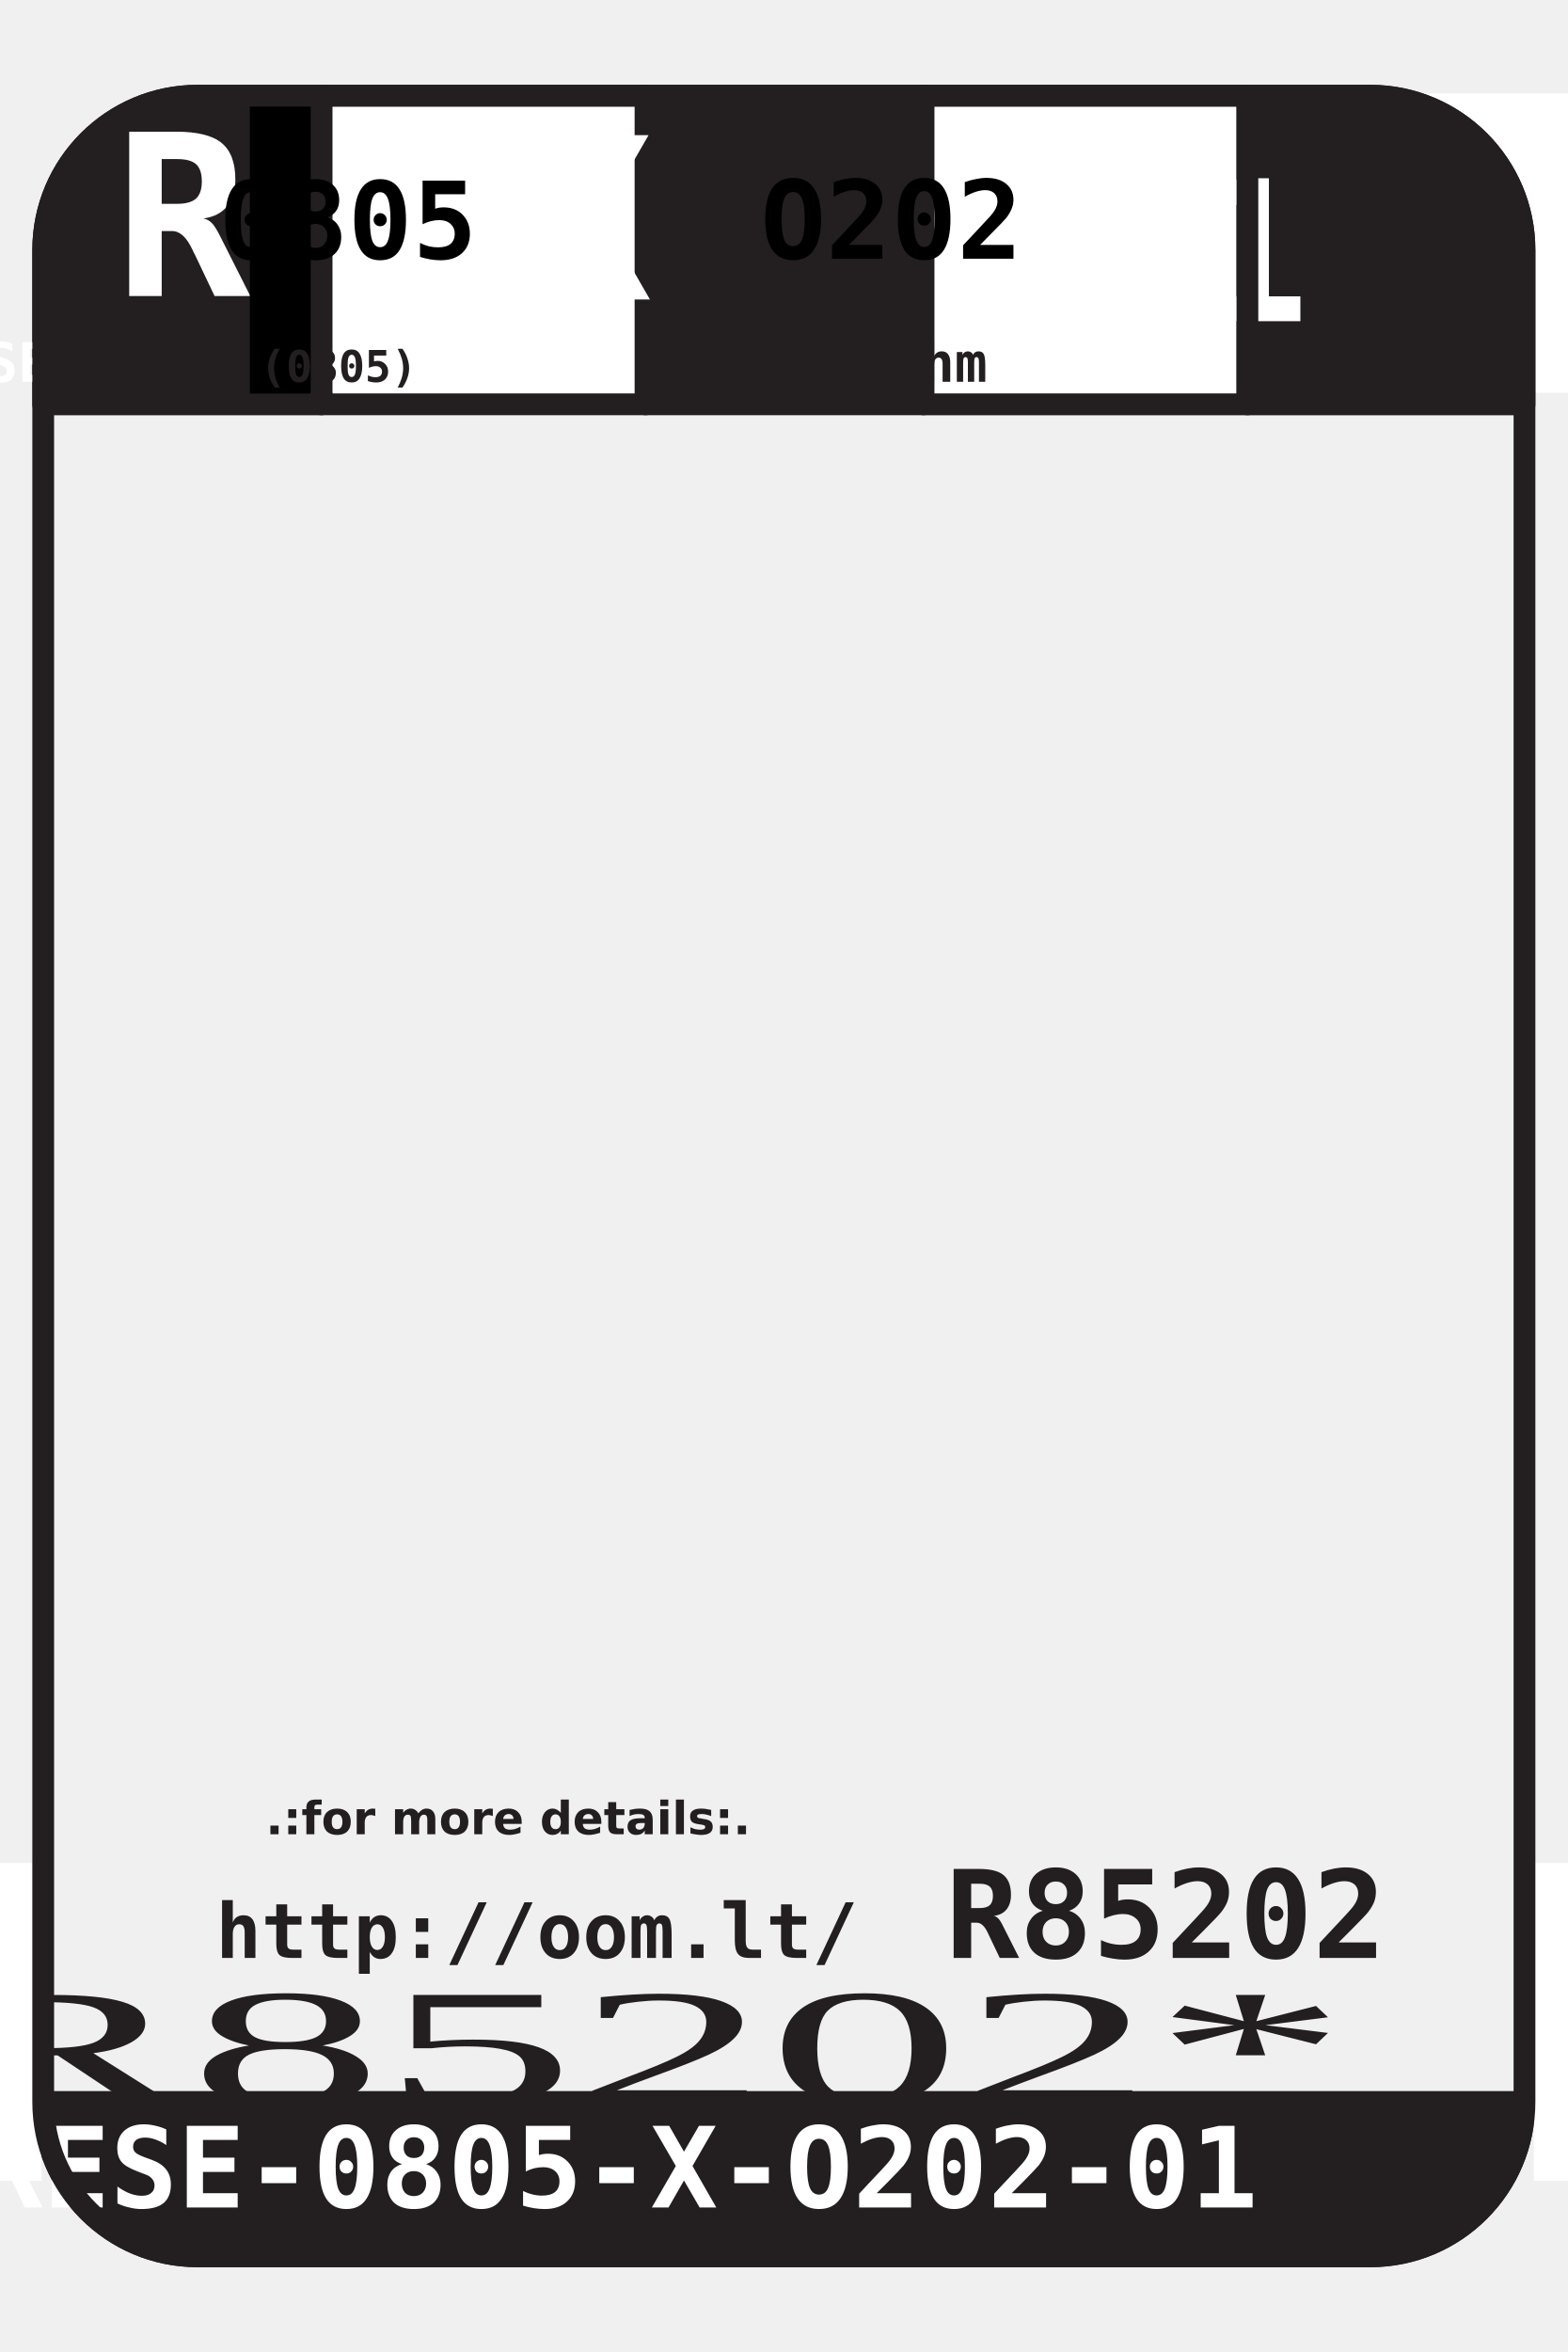
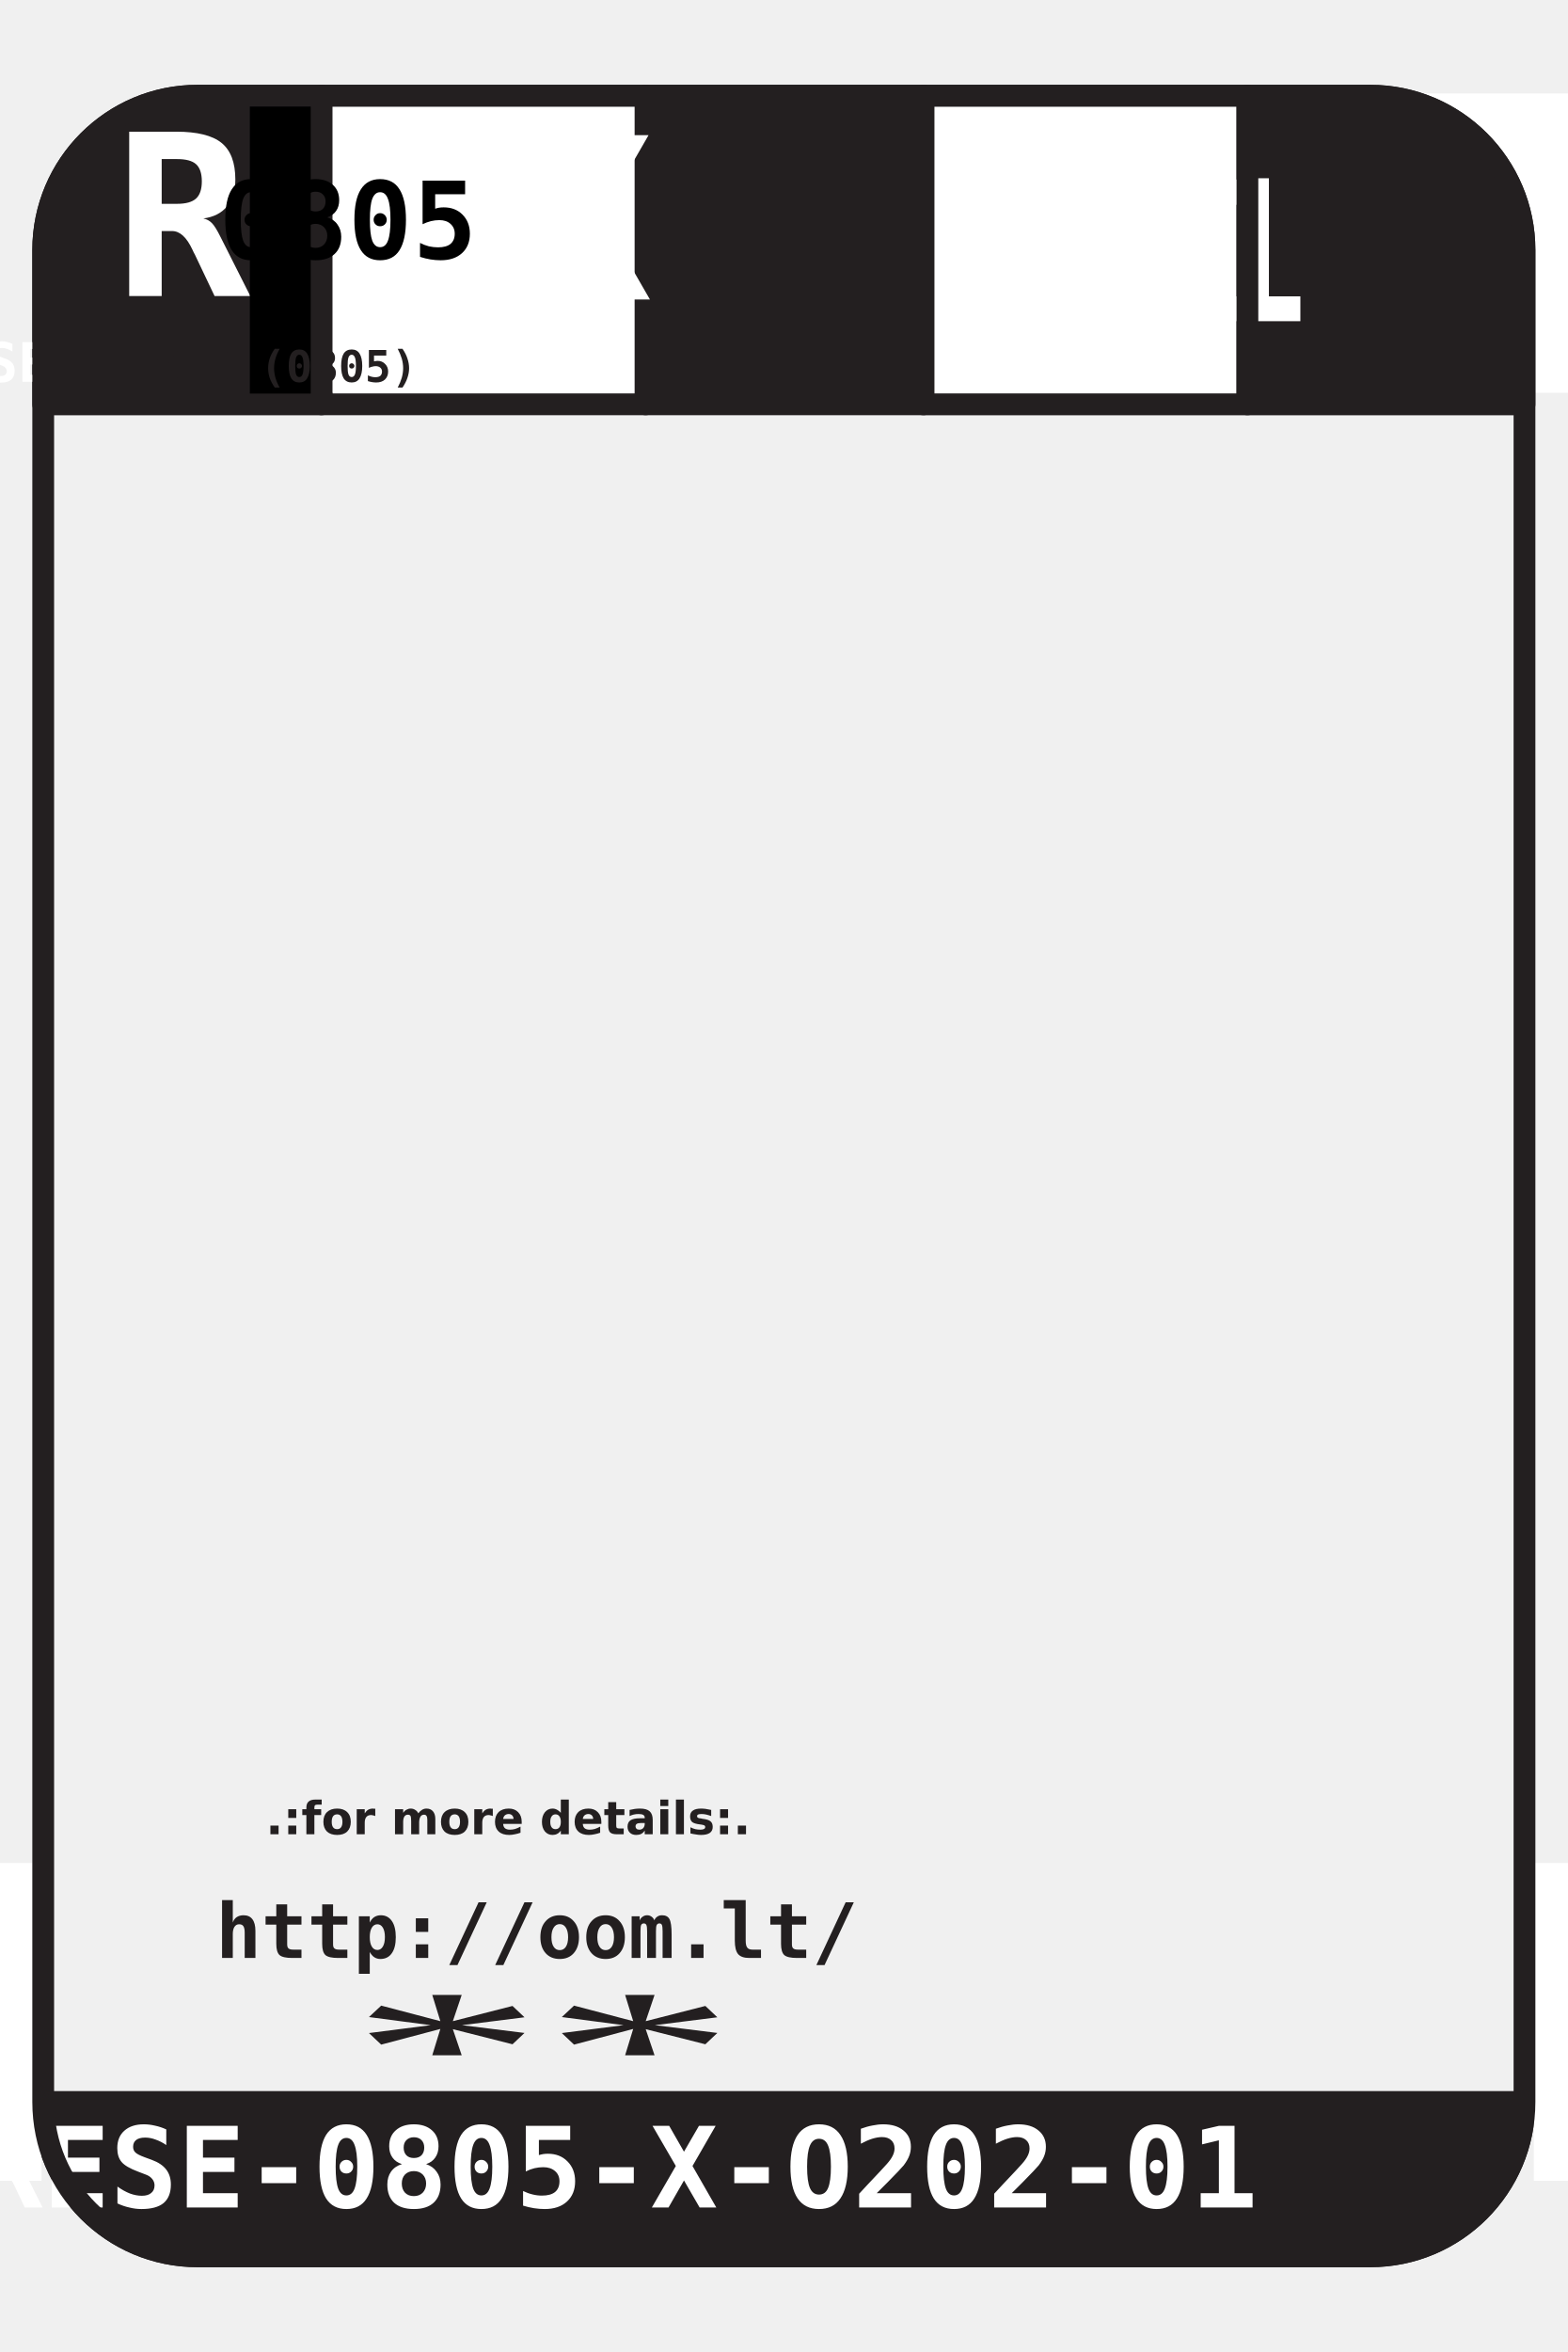
<svg xmlns="http://www.w3.org/2000/svg" xmlns:xlink="http://www.w3.org/1999/xlink" id="svg3419" version="1.1" width="180" height="270" xml:space="preserve">
  <defs id="defs3423" />
  <g id="g3427" transform="matrix(1.25,0,0,-1.25,0,270)">
    <path d="m 29.541,178.866 0,28.346 -11.4,0 c -7.826,0 -14.173,-6.347 -14.173,-14.173 l 0,-14.173 25.573,0 z" style="fill:#231f20;fill-opacity:1;fill-rule:evenodd;stroke:#231f20;stroke-width:2;stroke-linecap:round;stroke-linejoin:round;stroke-miterlimit:22.926;stroke-opacity:1;stroke-dasharray:none" id="path3593" />
    <text transform="scale(1,-1)" id="text3619" x="-214.58" y="-188.813" style="font-style:normal;font-variant:normal;font-weight:bold;font-stretch:normal;text-align:start;text-anchor:start;fill:#ffffff;font-family:DejaVu Sans Mono;-inkscape-font-specification:DejaVu Sans Mono Bold">
      <tspan style="font-size:20.706px;font-style:normal;font-variant:normal;font-weight:bold;font-stretch:normal;text-align:start;writing-mode:lr-tb;text-anchor:start;fill:#ffffff;fill-opacity:1;fill-rule:nonzero;stroke:none;font-family:DejaVu Sans Mono;-inkscape-font-specification:DejaVu Sans Mono Bold" x="10.522" y="-188.813" id="tspan3621">RESE</tspan>
    </text>
    <rect style="fill:#000000;stroke:none" id="rect3047" width="7.294" height="27.486" x="22.949" y="-207.342" transform="scale(1,-1)" />
    <rect style="fill:#ffffff;stroke:none" id="rect3047-7" width="121.861" height="27.486" x="30.154" y="-207.415" transform="scale(1,-1)" />
    <text transform="scale(1,-1)" id="text3439" x="71.998" y="-326.037" style="text-align:center;text-anchor:middle">
      <tspan style="font-size:6px;font-variant:normal;font-weight:bold;text-align:center;writing-mode:lr-tb;text-anchor:middle;fill:#231f20;fill-opacity:1;fill-rule:nonzero;stroke:none;font-family:Helvetica LT;-inkscape-font-specification:Helvetica LT Bold" id="tspan3441" y="-326.037" x="71.998" />
    </text>
    <text transform="matrix(1,0,0,-1,54.1817,47.5475)" id="text3443" x="17.943" y="0" style="text-anchor:middle;text-align:center">
      <tspan style="font-size:4.201px;font-variant:normal;font-weight:bold;writing-mode:lr-tb;fill:#231f20;fill-opacity:1;fill-rule:nonzero;stroke:none;font-family:DejaVu Sans;-inkscape-font-specification:DejaVu Sans Bold;text-anchor:middle;text-align:center;font-style:normal;font-stretch:normal" x="0" y="0" id="tspan3445">.:for more details:.</tspan>
    </text>
    <text transform="scale(1,-1)" id="text3447" x="56.807" y="-36.191" style="text-align:center;text-anchor:middle">
      <tspan style="font-size:7.001px;font-style:normal;font-variant:normal;font-weight:bold;font-stretch:normal;text-align:center;writing-mode:lr-tb;text-anchor:middle;fill:#231f20;fill-opacity:1;fill-rule:nonzero;stroke:none;font-family:DejaVu Sans Mono;-inkscape-font-specification:DejaVu Sans Mono Bold" x="56.807" y="-36.191" id="tspan3449">http://oom.lt/</tspan>
    </text>
    <text transform="scale(1,-1)" id="text3451" x="86.863" y="-36.191" style="text-align:start;text-anchor:start">
-       <tspan style="font-size:11.202px;font-variant:normal;font-weight:bold;text-align:start;writing-mode:lr-tb;text-anchor:start;fill:#231f20;fill-opacity:1;fill-rule:nonzero;stroke:none;font-family:DejaVu Sans Mono;-inkscape-font-specification:DejaVu Sans Mono Bold;font-style:normal;font-stretch:normal" x="86.863" y="-36.191" id="tspan3453">R85202</tspan>
+       <tspan style="font-size:11.202px;font-variant:normal;font-weight:bold;text-align:start;writing-mode:lr-tb;text-anchor:start;fill:#231f20;fill-opacity:1;fill-rule:nonzero;stroke:none;font-family:DejaVu Sans Mono;-inkscape-font-specification:DejaVu Sans Mono Bold;font-style:normal;font-stretch:normal" x="86.863" y="-36.191" id="tspan3453" />
    </text>
    <text transform="scale(1.531524,-0.6529443)" id="text3455" x="47.025" y="-35.078" style="font-size:23.13px;text-align:center;text-anchor:middle">
-       <tspan style="font-size:23.13px;font-variant:normal;font-weight:normal;text-align:center;writing-mode:lr-tb;text-anchor:middle;fill:#231f20;fill-opacity:1;fill-rule:nonzero;stroke:none;font-family:Free 3 of 9 Extended;-inkscape-font-specification:Free3of9Extended" x="47.025" y="-35.078" id="tspan3457">*R85202*</tspan>
+       <tspan style="font-size:23.13px;font-variant:normal;font-weight:normal;text-align:center;writing-mode:lr-tb;text-anchor:middle;fill:#231f20;fill-opacity:1;fill-rule:nonzero;stroke:none;font-family:Free 3 of 9 Extended;-inkscape-font-specification:Free3of9Extended" x="47.025" y="-35.078" id="tspan3457">**</tspan>
    </text>
    <path d="m 140.031,193.039 c 0,7.826 -6.347,14.173 -14.173,14.173 l -11.277,0 0,-28.346 25.451,0 0,14.173 z" style="fill:#231f20;fill-opacity:1;fill-rule:evenodd;stroke:#231f20;stroke-width:2;stroke-linecap:round;stroke-linejoin:round;stroke-miterlimit:22.926;stroke-opacity:1;stroke-dasharray:none" id="path3595" />
    <path d="m 59.305,207.213 25.512,0 0,-28.346 -25.512,0 0,28.346 z" style="fill:#231f20;fill-opacity:1;fill-rule:evenodd;stroke:#231f20;stroke-width:2;stroke-linecap:round;stroke-linejoin:round;stroke-miterlimit:22.926;stroke-opacity:1;stroke-dasharray:none" id="path3597" />
    <text transform="scale(1,-1)" id="text3603" x="127.539" y="-186.501" style="font-style:normal;font-variant:normal;font-weight:bold;font-stretch:normal;text-align:center;text-anchor:middle;fill:#ffffff;font-family:DejaVu Sans Mono;-inkscape-font-specification:DejaVu Sans Mono Bold">
      <tspan style="font-size:18px;font-style:normal;font-variant:normal;font-weight:bold;font-stretch:normal;text-align:center;writing-mode:lr-tb;text-anchor:middle;fill:#ffffff;fill-opacity:1;fill-rule:nonzero;stroke:none;font-family:DejaVu Sans Mono;-inkscape-font-specification:DejaVu Sans Mono Bold" x="127.539" y="-186.501" id="tspan3605">01</tspan>
    </text>
    <path d="m 29.541,207.213 29.764,0 0,-28.346 -29.764,0 0,28.346 z" style="fill:none;stroke:#231f20;stroke-width:2;stroke-linecap:round;stroke-linejoin:round;stroke-miterlimit:22.926;stroke-opacity:1;stroke-dasharray:none" id="path3607" />
    <path d="m 84.817,207.212 29.764,0 0,-28.346 -29.764,0 0,28.346 z" style="fill:none;stroke:#231f20;stroke-width:2;stroke-linecap:round;stroke-linejoin:round;stroke-miterlimit:22.926;stroke-opacity:1;stroke-dasharray:none" id="path3609" />
    <text transform="scale(1,-1)" id="text3611" x="44.674" y="-192.239" style="font-size:8.444px;font-style:normal;font-variant:normal;font-weight:bold;font-stretch:normal;text-align:center;text-anchor:middle;fill:#000000;font-family:DejaVu Sans Mono;-inkscape-font-specification:DejaVu Sans Mono Bold">
      <tspan style="font-size:9.851px;font-style:normal;font-variant:normal;font-weight:bold;font-stretch:normal;text-align:center;writing-mode:lr-tb;text-anchor:middle;fill:#000000;fill-opacity:1;fill-rule:nonzero;stroke:none;font-family:DejaVu Sans Mono;-inkscape-font-specification:DejaVu Sans Mono Bold" x="44.674" y="-192.239" id="tspan3613">0805</tspan>
    </text>
    <text transform="scale(1,-1)" id="text3615" x="99.941" y="-192.241" style="font-style:normal;font-variant:normal;font-weight:bold;font-stretch:normal;text-align:center;text-anchor:middle;fill:#000000;font-family:DejaVu Sans Mono;-inkscape-font-specification:DejaVu Sans Mono Bold">
-       <tspan style="font-size:10px;font-style:normal;font-variant:normal;font-weight:bold;font-stretch:normal;text-align:center;writing-mode:lr-tb;text-anchor:middle;fill:#000000;fill-opacity:1;fill-rule:nonzero;stroke:none;font-family:DejaVu Sans Mono;-inkscape-font-specification:DejaVu Sans Mono Bold" x="99.941" y="-192.241" id="tspan3617">O202</tspan>
+       <tspan style="font-size:10px;font-style:normal;font-variant:normal;font-weight:bold;font-stretch:normal;text-align:center;writing-mode:lr-tb;text-anchor:middle;fill:#000000;fill-opacity:1;fill-rule:nonzero;stroke:none;font-family:DejaVu Sans Mono;-inkscape-font-specification:DejaVu Sans Mono Bold" x="99.941" y="-192.241" id="tspan3617" />
    </text>
    <text transform="scale(1,-1)" id="text3623" x="71.95" y="-180.937" style="font-style:normal;font-variant:normal;font-weight:bold;font-stretch:normal;text-align:center;text-anchor:middle;fill:#ffffff;font-family:DejaVu Sans Mono;-inkscape-font-specification:DejaVu Sans Mono Bold">
      <tspan style="font-size:5px;font-style:normal;font-variant:normal;font-weight:bold;font-stretch:normal;text-align:center;writing-mode:lr-tb;text-anchor:middle;fill:#ffffff;fill-opacity:1;fill-rule:nonzero;stroke:none;font-family:DejaVu Sans Mono;-inkscape-font-specification:DejaVu Sans Mono Bold" x="71.95" y="-180.937" id="tspan3625" />
    </text>
    <text transform="scale(1,-1)" id="text3631" x="44.348" y="-180.937" style="font-style:normal;font-variant:normal;font-weight:bold;font-stretch:normal;text-align:center;text-anchor:middle;font-family:DejaVu Sans Mono;-inkscape-font-specification:DejaVu Sans Mono Bold">
      <tspan style="font-size:4px;font-style:normal;font-variant:normal;font-weight:bold;font-stretch:normal;text-align:center;writing-mode:lr-tb;text-anchor:middle;fill:#231f20;fill-opacity:1;fill-rule:nonzero;stroke:none;font-family:DejaVu Sans Mono;-inkscape-font-specification:DejaVu Sans Mono Bold" x="44.348" y="-180.937" id="tspan3633">SMD (0805)</tspan>
    </text>
    <text transform="scale(1,-1)" id="text3627" x="76.459" y="-188.494" style="font-style:normal;font-variant:normal;font-weight:bold;font-stretch:normal;text-align:center;text-anchor:middle;fill:#ffffff;font-family:DejaVu Sans Mono;-inkscape-font-specification:DejaVu Sans Mono Bold">
      <tspan style="font-size:20.706px;font-style:normal;font-variant:normal;font-weight:bold;font-stretch:normal;text-align:center;writing-mode:lr-tb;text-anchor:middle;fill:#ffffff;fill-opacity:1;fill-rule:nonzero;stroke:none;font-family:DejaVu Sans Mono;-inkscape-font-specification:DejaVu Sans Mono Bold" x="71.808" y="-188.494" id="tspan3629">X</tspan>
    </text>
    <text transform="scale(1,-1)" id="text3635" x="99.728" y="-180.937" style="font-style:normal;font-variant:normal;font-weight:bold;font-stretch:normal;text-align:center;text-anchor:middle;font-family:DejaVu Sans Mono;-inkscape-font-specification:DejaVu Sans Mono Bold">
-       <tspan style="font-size:5px;font-style:normal;font-variant:normal;font-weight:bold;font-stretch:normal;text-align:center;writing-mode:lr-tb;text-anchor:middle;fill:#231f20;fill-opacity:1;fill-rule:nonzero;stroke:none;font-family:DejaVu Sans Mono;-inkscape-font-specification:DejaVu Sans Mono Bold" x="99.728" y="-180.937" id="tspan3637">2k Ohm</tspan>
+       <tspan style="font-size:5px;font-style:normal;font-variant:normal;font-weight:bold;font-stretch:normal;text-align:center;writing-mode:lr-tb;text-anchor:middle;fill:#231f20;fill-opacity:1;fill-rule:nonzero;stroke:none;font-family:DejaVu Sans Mono;-inkscape-font-specification:DejaVu Sans Mono Bold" x="99.728" y="-180.937" id="tspan3637" />
    </text>
    <path d="m 3.969,22.961 136.063,0" style="fill:none;stroke:#231f20;stroke-opacity:1;stroke-width:0.216;stroke-linecap:butt;stroke-linejoin:miter;stroke-miterlimit:22.926;stroke-dasharray:none" id="path3639" />
    <path d="m 3.969,22.961 136.063,0 0,0 c 0,-7.826 -6.347,-14.173 -14.173,-14.173 l -107.717,0 c -7.826,0 -14.173,6.347 -14.173,14.173 z" style="fill:#231f20;fill-opacity:1;fill-rule:evenodd;stroke:#231f20;stroke-opacity:1;stroke-width:2;stroke-linecap:round;stroke-linejoin:round;stroke-miterlimit:22.926;stroke-dasharray:none" id="path3641" />
    <text transform="scale(1,-1)" id="text3643" x="72.138" y="-13.271" style="font-size:10.302px;text-align:center;text-anchor:middle;-inkscape-font-specification:DejaVu Sans Mono Bold;font-family:DejaVu Sans Mono;font-weight:bold;font-style:normal;font-stretch:normal;font-variant:normal">
      <tspan style="font-size:10.302px;font-variant:normal;font-weight:bold;text-align:center;writing-mode:lr-tb;text-anchor:middle;fill:#ffffff;fill-opacity:1;fill-rule:nonzero;stroke:none;font-family:DejaVu Sans Mono;-inkscape-font-specification:DejaVu Sans Mono Bold;font-style:normal;font-stretch:normal" x="72.138" y="-13.271" id="tspan3645">RESE-0805-X-O202-01</tspan>
    </text>
    <text xml:space="preserve" style="font-size:40px;font-style:normal;font-weight:bold;text-align:center;line-height:125%;letter-spacing:0px;word-spacing:0px;text-anchor:middle;fill:#000000;fill-opacity:1;stroke:none;font-family:DejaVu Sans Mono;-inkscape-font-specification:DejaVu Sans Mono Bold;font-stretch:normal;font-variant:normal" x="-21.572" y="54.974" id="text3647" transform="matrix(0.8,0,0,-0.8,0,216)">
      <tspan id="tspan3649" x="-16.025" y="54.974"> </tspan>
    </text>
    <text transform="scale(1,-1)" id="text3599" x="16.703" y="-180.937" style="font-style:normal;font-variant:normal;font-weight:bold;font-stretch:normal;text-align:center;text-anchor:middle;fill:#ffffff;font-family:DejaVu Sans Mono;-inkscape-font-specification:DejaVu Sans Mono Bold">
      <tspan style="font-size:5px;font-style:normal;font-variant:normal;font-weight:bold;font-stretch:normal;text-align:center;writing-mode:lr-tb;text-anchor:middle;fill:#ffffff;fill-opacity:1;fill-rule:nonzero;stroke:none;font-family:DejaVu Sans Mono;-inkscape-font-specification:DejaVu Sans Mono Bold" x="16.703" y="-180.937" id="tspan3601">RESE</tspan>
    </text>
    <flowRoot xml:space="preserve" id="flowRoot3090" style="fill:black;stroke:none;stroke-opacity:1;stroke-width:1px;stroke-linejoin:miter;stroke-linecap:butt;fill-opacity:1;font-family:Sans;font-style:normal;font-weight:bold;font-size:40px;line-height:125%;letter-spacing:0px;word-spacing:0px;-inkscape-font-specification:Sans Bold;text-anchor:middle;text-align:center">
      <flowRegion id="flowRegion3092">
        <rect id="rect3094" width="148.102" height="83.168" x="-110.743" y="91.211" />
      </flowRegion>
      <flowPara id="flowPara3096" />
    </flowRoot>
    <flowRoot xml:space="preserve" id="flowRoot3098" style="font-size:40px;font-style:normal;font-weight:bold;text-align:center;line-height:125%;letter-spacing:0px;word-spacing:0px;text-anchor:middle;fill:#000000;fill-opacity:1;stroke:none;font-family:Sans;-inkscape-font-specification:Sans Bold" transform="matrix(0.8,0,0,-0.8,151.5875,255.685)">
      <flowRegion id="flowRegion3100">
        <rect id="rect3102" width="153.439" height="75.607" x="-176.121" y="101.885" />
      </flowRegion>
      <flowPara id="flowPara3104" style="font-size:16px;font-style:normal;font-variant:normal;font-weight:bold;font-stretch:normal;font-family:DejaVu Sans;-inkscape-font-specification:DejaVu Sans Bold">SMD (0805) 2k Ohm Resistor</flowPara>
    </flowRoot>
    <rect style="fill:#ffffff;stroke:none" id="rect3106" width="4.654" height="29.184" x="140.889" y="-44.908" transform="scale(1,-1)" />
    <use x="0" y="0" xlink:href="#rect3106" id="use3119" transform="translate(-141.732,0)" width="180" height="270" />
    <path d="m 3.969,193.039 c 0,7.826 6.347,14.173 14.173,14.173 l 107.717,0 c 7.826,0 14.173,-6.347 14.173,-14.173 l 0,-170.079 c 0,-7.826 -6.347,-14.173 -14.173,-14.173 l -107.717,0 c -7.826,0 -14.173,6.347 -14.173,14.173 l 0,170.079 z" style="fill:none;stroke:#231f20;stroke-width:2;stroke-linecap:round;stroke-linejoin:round;stroke-miterlimit:22.926;stroke-opacity:1;stroke-dasharray:none" id="path3429" />
  </g>
</svg>
